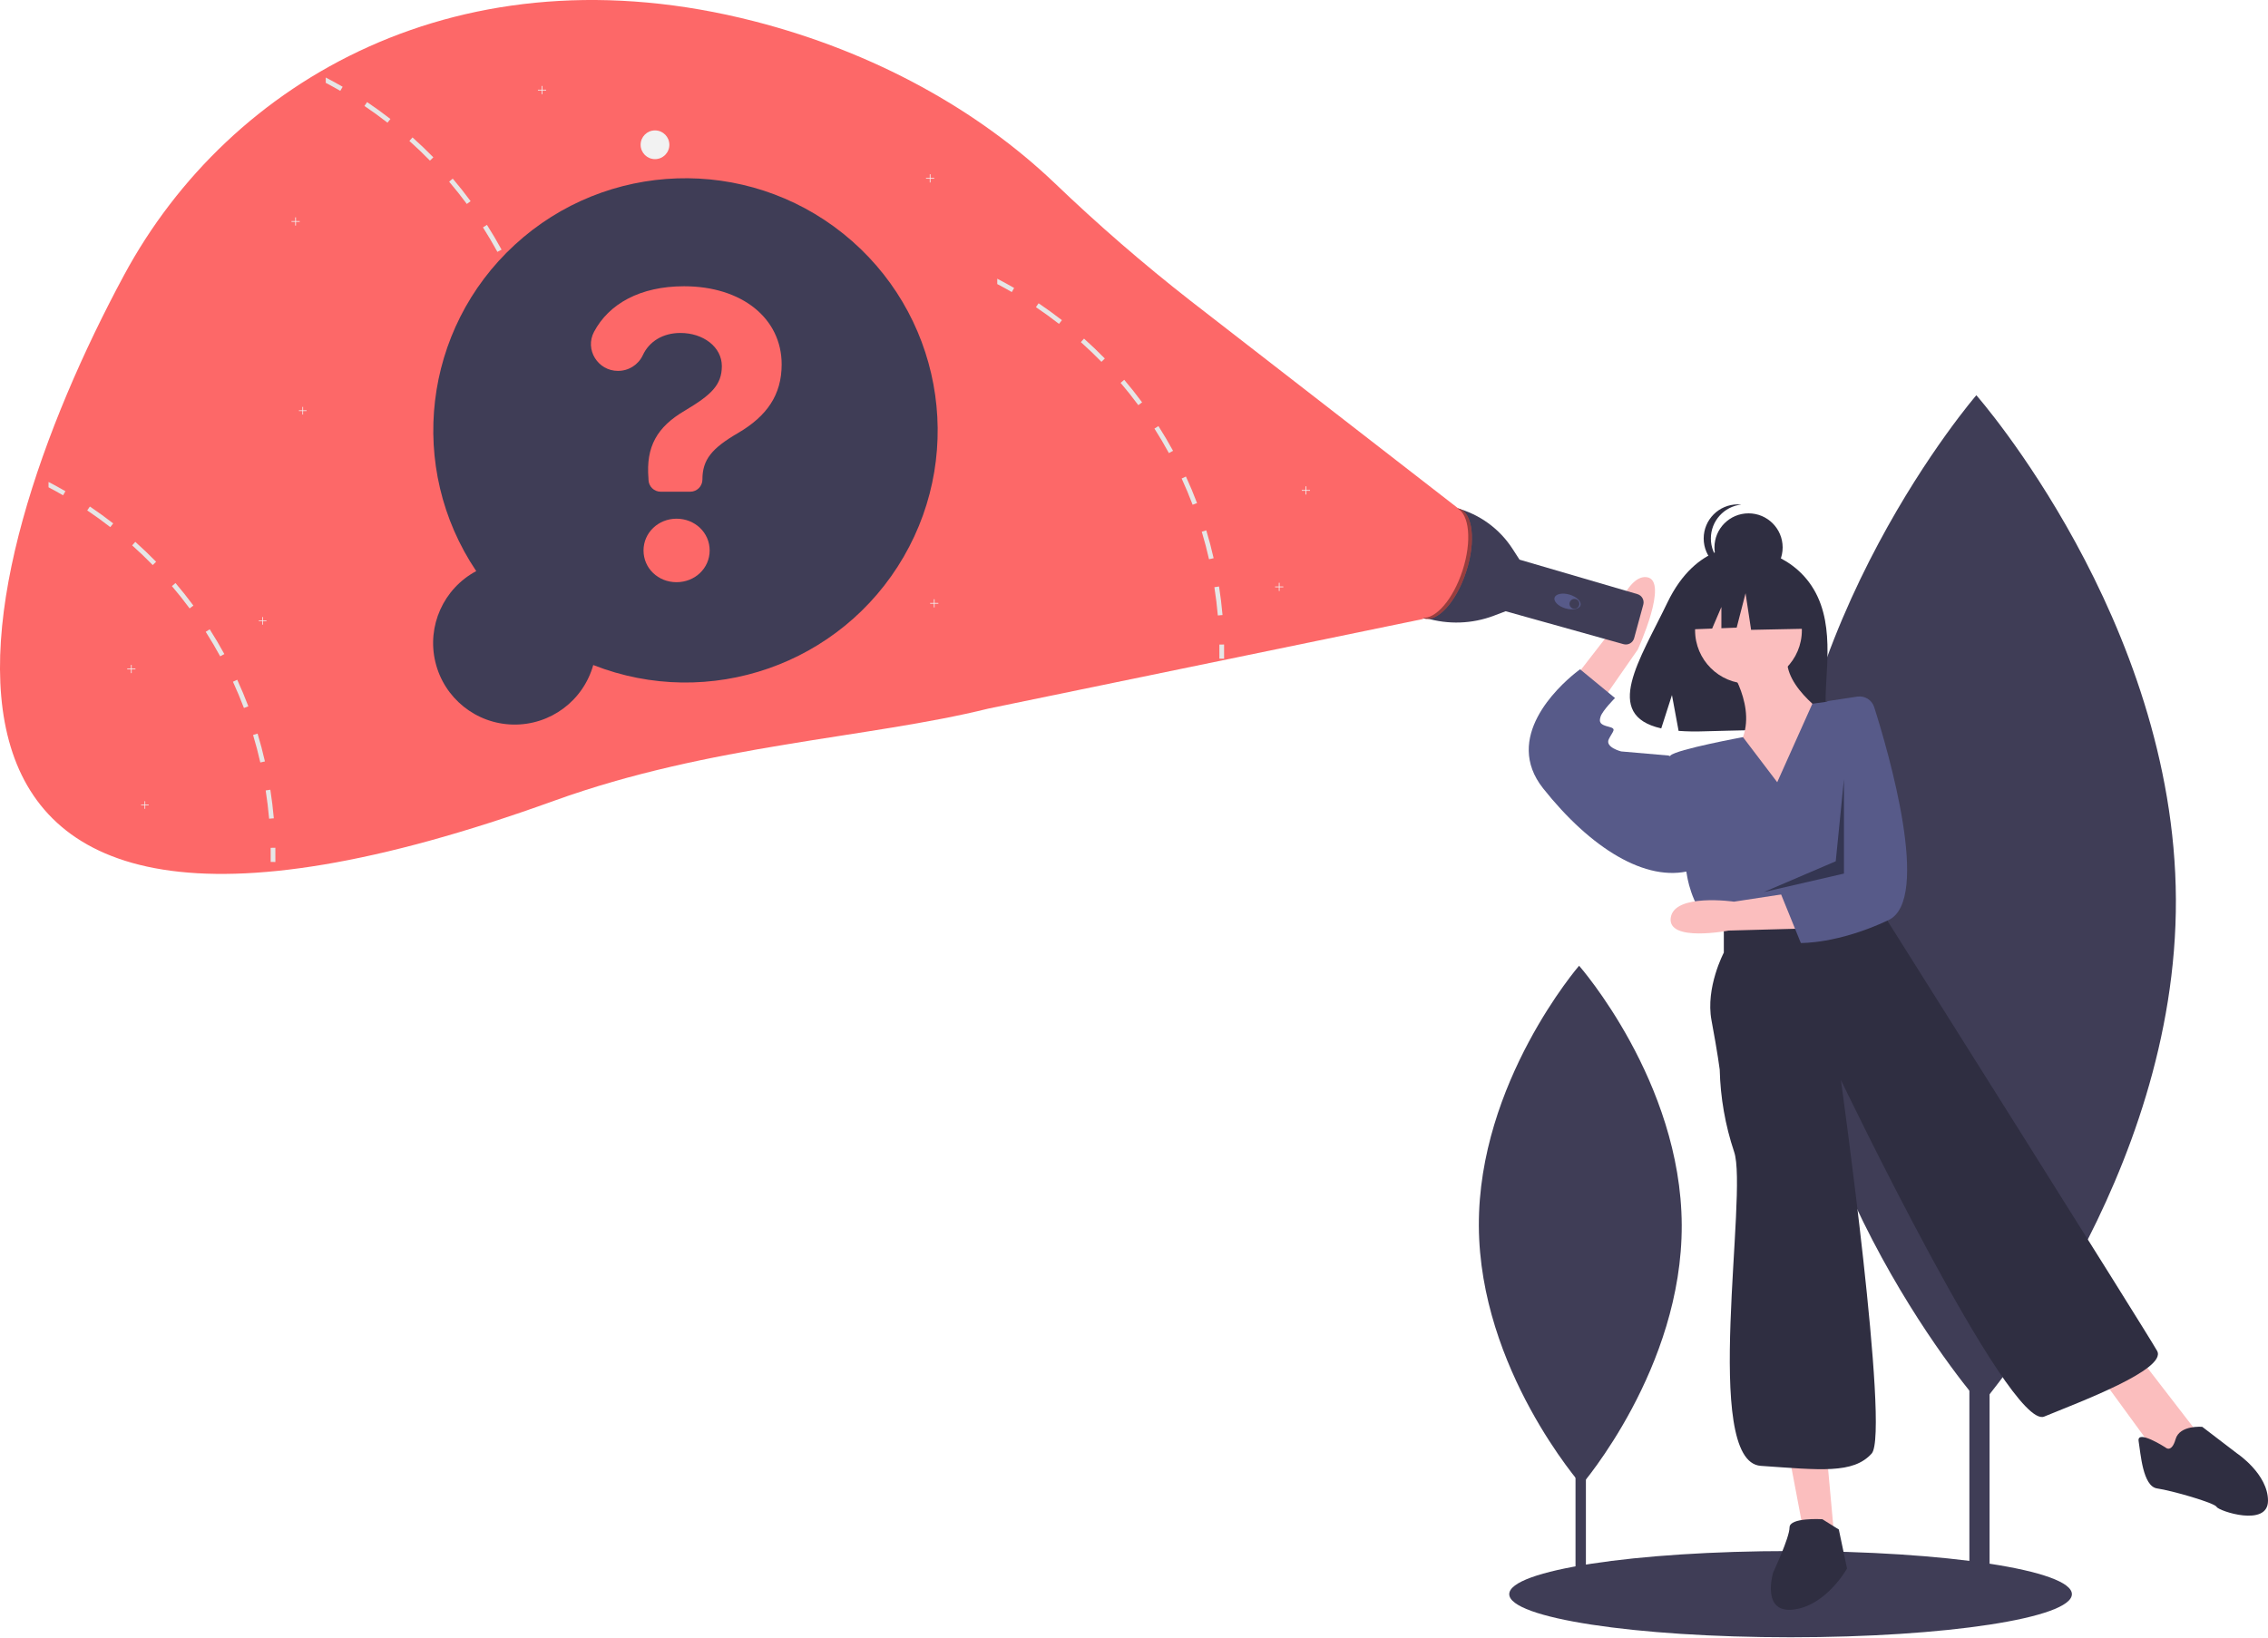
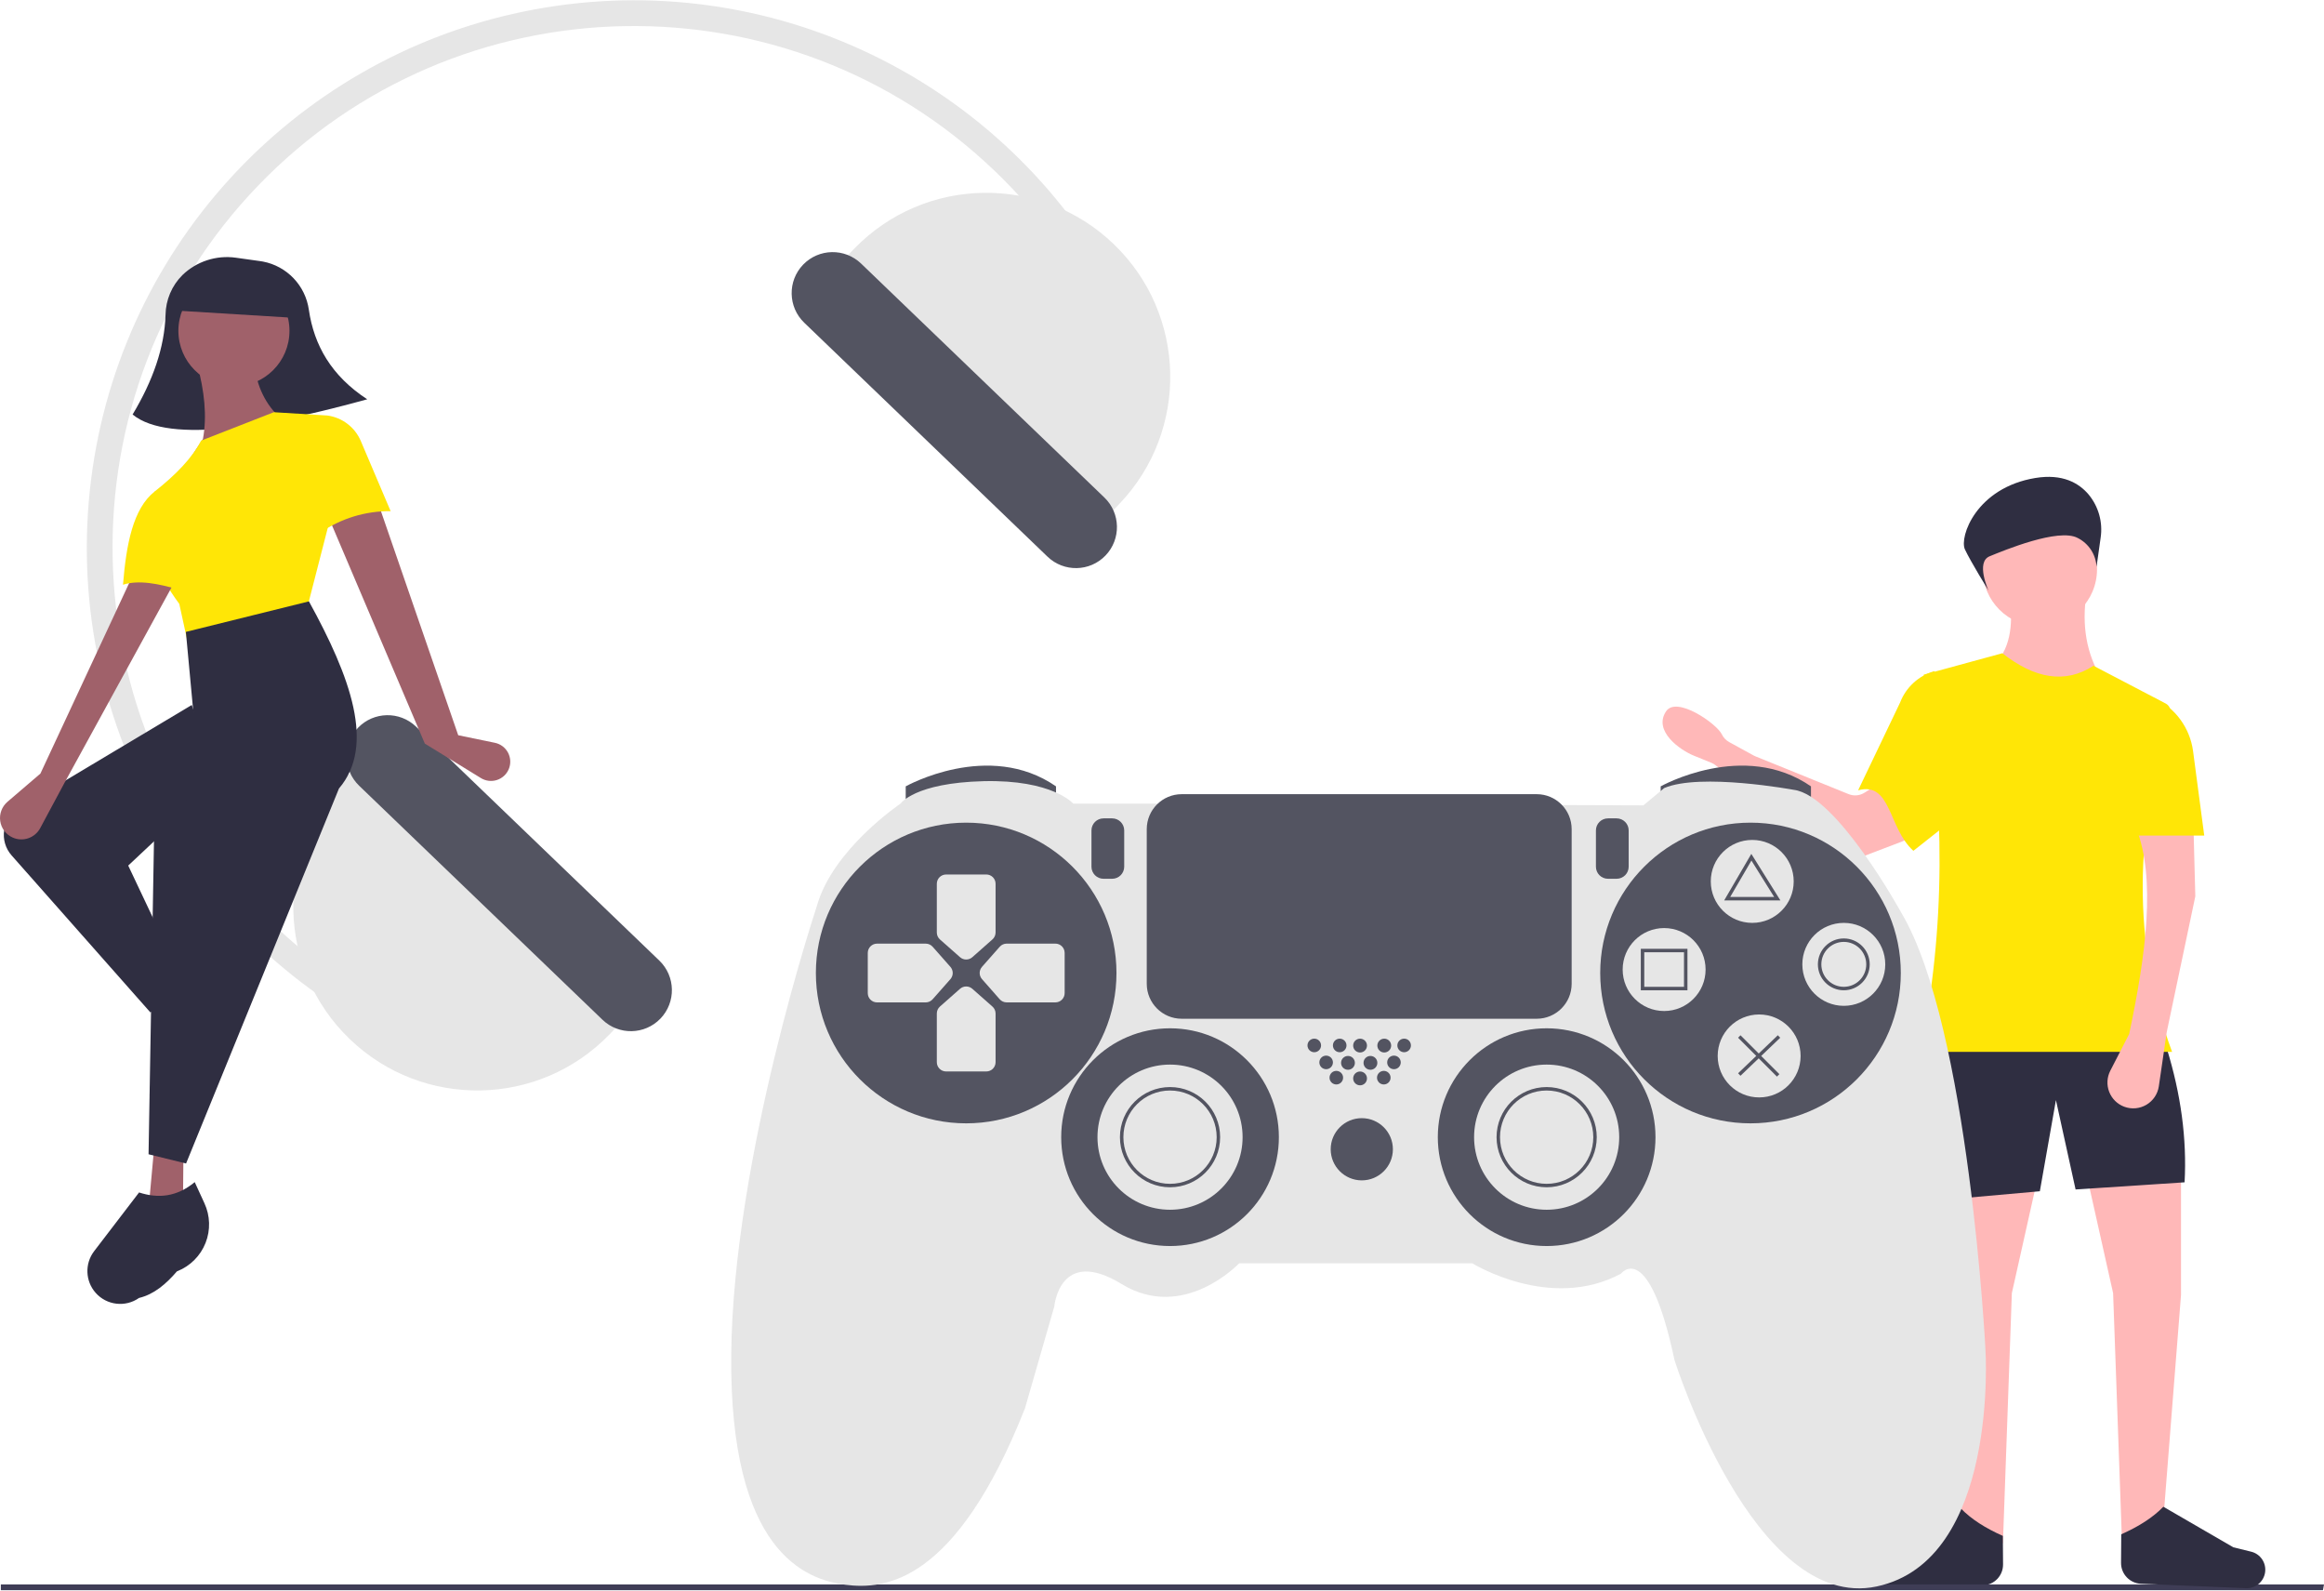
- <svg xmlns="http://www.w3.org/2000/svg" data-name="Layer 1" width="1104.469" height="797.515" viewBox="0 0 1104.469 797.515">
-   <rect x="959.049" y="388.464" width="9.832" height="388.345" fill="#3f3d56" />
-   <path d="M1107.38,489.196c.626,135.795-94.913,246.321-94.913,246.321s-96.553-109.641-97.179-245.435,94.913-246.321,94.913-246.321S1106.754,353.401,1107.38,489.196Z" transform="translate(-47.76569 -51.24247)" fill="#3f3d56" />
-   <rect x="767.244" y="571.186" width="5.057" height="199.735" fill="#3f3d56" />
-   <path d="M866.733,647.882c.322,69.842-48.816,126.689-48.816,126.689s-49.66-56.391-49.982-126.233,48.816-126.689,48.816-126.689S866.411,578.04,866.733,647.882Z" transform="translate(-47.76569 -51.24247)" fill="#3f3d56" />
-   <ellipse cx="871.969" cy="776.515" rx="137" ry="21" fill="#3f3d56" />
-   <path d="M931.034,338.324c-11.607-19.612-34.57-20.526-34.57-20.526s-22.376-2.861-36.731,27.008c-13.379,27.841-31.845,54.722-2.973,61.239l5.215-16.232,3.23,17.44a112.967,112.967,0,0,0,12.353.211c30.92-.998,60.366.292,59.418-10.803C935.715,381.911,942.202,357.194,931.034,338.324Z" transform="translate(-47.76569 -51.24247)" fill="#2f2e41" />
-   <path d="M889.234,375.258s15,21,6,38,21,35,21,35l22-48s-26-17-19-33Z" transform="translate(-47.76569 -51.24247)" fill="#fbbebe" />
-   <circle cx="851.469" cy="307.015" r="26" fill="#fbbebe" />
-   <path d="M809.255,388.313l21.728-28.034s7.651-29.385,18.731-27.895-4.377,35.24-4.377,35.24l-21.589,31.031Z" transform="translate(-47.76569 -51.24247)" fill="#fbbebe" />
-   <polygon points="871.469 710.015 878.469 747.015 893.469 751.015 889.469 707.015 871.469 710.015" fill="#fbbebe" />
-   <polygon points="1022.469 670.015 1049.469 707.015 1060.469 712.015 1069.469 697.015 1042.469 662.015 1022.469 670.015" fill="#fbbebe" />
-   <path d="M913.234,432.258l-16.681-21.959s-32.319,5.959-35.319,8.959,8,58,8,58,2,15,11,23l9,6,74-15,2.782-32.926a86.41,86.41,0,0,0-22.782-66.074l0,0-12.876,1.76Z" transform="translate(-47.76569 -51.24247)" fill="#575a89" />
-   <path d="M865.234,421.258l-5-2-23-2s-8-2-6-6,4-5,0-6-5-2-4-5,7-9,7-9l-17-14s-.92.651-2.407,1.855c-8.44,6.834-35.147,31.489-15.593,56.145,23,29,50,46,72,40Z" transform="translate(-47.76569 -51.24247)" fill="#575a89" />
-   <path d="M887.234,501.258v14s-9,17-6,33,4,24,4,24a136.533,136.533,0,0,0,7,40c7,20-16,151,13,153s45,4,54-6-15-182-15-182,82,171,99,164,60-23,55-32-131-209-131-209l-4-9Z" transform="translate(-47.76569 -51.24247)" fill="#2f2e41" />
-   <path d="M935.234,791.258s-16-1-16,4-8,22-8,22-6,20,10,18,26-20,26-20l-4-19Z" transform="translate(-47.76569 -51.24247)" fill="#2f2e41" />
-   <path d="M1102.234,756.258s-14-9-13-3,2,22,9,23,28,7,29,9,25,10,25-3-15-23-15-23l-17-13s-11-1-13,6S1102.234,756.258,1102.234,756.258Z" transform="translate(-47.76569 -51.24247)" fill="#2f2e41" />
-   <circle cx="851.508" cy="266.654" r="16.604" fill="#2f2e41" />
-   <path d="M880.922,313.528a16.604,16.604,0,0,1,14.856-16.51,16.772,16.772,0,0,0-1.748-.093,16.604,16.604,0,1,0,0,33.208,16.772,16.772,0,0,0,1.748-.093A16.604,16.604,0,0,1,880.922,313.528Z" transform="translate(-47.76569 -51.24247)" fill="#2f2e41" />
-   <polygon points="878.136 285.191 855.45 273.307 824.12 278.169 817.638 306.797 833.774 306.176 838.282 295.659 838.282 306.003 845.727 305.717 850.048 288.972 852.749 306.797 879.217 306.257 878.136 285.191" fill="#2f2e41" />
-   <path d="M924.544,503.574l-34.987.946s-29.854,5.809-28.179-6.241,30.799-7.835,30.799-7.835l31.88-4.863Z" transform="translate(-47.76569 -51.24247)" fill="#fbbebe" />
-   <path d="M952.226,390.562a7.467,7.467,0,0,1,8.236,5.128c6.849,21.584,27.951,93.813,6.985,103.723-24.694,11.672-42.714,11.158-42.714,11.158l-9.645-23.748,8.781-8.24,9.374-60.275,4.492-25.55Z" transform="translate(-47.76569 -51.24247)" fill="#575a89" />
-   <polygon points="897.969 379.515 893.969 419.515 858.969 434.515 897.969 425.515 897.969 379.515" opacity="0.4" />
-   <path d="M756.98,298.705h0a46.84,46.84,0,0,1,27.352,19.87l3.271,5.066.165.21L845.153,340.641a4.183,4.183,0,0,1,2.861,5.115l-4.455,16.335a4.183,4.183,0,0,1-5.161,2.928l-57.4-16.044-.001.002-5.765,2.179a51.515,51.515,0,0,1-33.122,1.126h0Z" transform="translate(-47.76569 -51.24247)" fill="#3f3d56" />
-   <ellipse cx="811.107" cy="344.233" rx="3.504" ry="6.57" transform="translate(205.1751 974.7836) rotate(-73.69006)" fill="#575a89" />
-   <circle cx="766.716" cy="294.14" r="2.409" fill="#3f3d56" />
-   <ellipse cx="749.694" cy="325.728" rx="28.09" ry="12.703" transform="translate(160.8404 887.1541) rotate(-72.0342)" fill="#fd6868" />
-   <path d="M759.994,329.124c4.611-14.22,3.357-27.472-2.711-30.355a5.891,5.891,0,0,1,1.076.238c6.673,2.164,8.204,15.881,3.419,30.639s-14.074,24.967-20.748,22.803a5.863,5.863,0,0,1-.708-.284C746.886,353,755.461,343.104,759.994,329.124Z" transform="translate(-47.76569 -51.24247)" opacity="0.4" />
-   <path d="M757.734,298.758,627.497,197.732a861.922,861.922,0,0,1-66.215-57.386C524.156,104.959,473.758,76.666,415.08,61.602,272.519,25.005,159.582,89.897,108.214,185.181c-78.495,145.604-138.65,381.879,209.394,256.11,76.117-27.506,153.165-30.429,211.586-44.918l211.54-43.616Z" transform="translate(-47.76569 -51.24247)" fill="#fd6868" />
-   <circle cx="318.969" cy="70.515" r="7" fill="#f2f2f2" />
-   <polygon points="454.949 86.695 453.127 86.695 453.127 84.873 452.771 84.873 452.771 86.695 450.949 86.695 450.949 87.051 452.771 87.051 452.771 88.873 453.127 88.873 453.127 87.051 454.949 87.051 454.949 86.695" fill="#f2f2f2" />
-   <polygon points="637.949 238.695 636.127 238.695 636.127 236.873 635.771 236.873 635.771 238.695 633.949 238.695 633.949 239.051 635.771 239.051 635.771 240.873 636.127 240.873 636.127 239.051 637.949 239.051 637.949 238.695" fill="#f2f2f2" />
-   <polygon points="624.949 285.695 623.127 285.695 623.127 283.873 622.771 283.873 622.771 285.695 620.949 285.695 620.949 286.051 622.771 286.051 622.771 287.873 623.127 287.873 623.127 286.051 624.949 286.051 624.949 285.695" fill="#f2f2f2" />
-   <polygon points="65.949 325.695 64.127 325.695 64.127 323.873 63.771 323.873 63.771 325.695 61.949 325.695 61.949 326.051 63.771 326.051 63.771 327.873 64.127 327.873 64.127 326.051 65.949 326.051 65.949 325.695" fill="#f2f2f2" />
-   <polygon points="145.949 107.695 144.127 107.695 144.127 105.873 143.771 105.873 143.771 107.695 141.949 107.695 141.949 108.051 143.771 108.051 143.771 109.873 144.127 109.873 144.127 108.051 145.949 108.051 145.949 107.695" fill="#f2f2f2" />
-   <polygon points="456.949 293.695 455.127 293.695 455.127 291.873 454.771 291.873 454.771 293.695 452.949 293.695 452.949 294.051 454.771 294.051 454.771 295.873 455.127 295.873 455.127 294.051 456.949 294.051 456.949 293.695" fill="#f2f2f2" />
-   <polygon points="265.949 43.695 264.127 43.695 264.127 41.873 263.771 41.873 263.771 43.695 261.949 43.695 261.949 44.051 263.771 44.051 263.771 45.873 264.127 45.873 264.127 44.051 265.949 44.051 265.949 43.695" fill="#f2f2f2" />
-   <path d="M314.415,238.915l-2.27.35c.71,4.54,1.27,9.18,1.68,13.77l2.29-.2C315.705,248.185,315.135,243.505,314.415,238.915Z" transform="translate(-47.76569 -51.24247)" fill="#e6e6e6" />
-   <path d="M308.205,211.575l-2.2.67c1.33,4.4,2.52,8.91,3.53,13.4l2.25-.51C310.755,220.595,309.545,216.035,308.205,211.575Z" transform="translate(-47.76569 -51.24247)" fill="#e6e6e6" />
-   <path d="M298.295,185.355l-2.09.96c1.92,4.19,3.72,8.49,5.35,12.79l2.15-.81C302.055,193.945,300.245,189.585,298.295,185.355Z" transform="translate(-47.76569 -51.24247)" fill="#e6e6e6" />
-   <path d="M284.895,160.775l-1.94,1.23c2.47,3.88,4.84,7.9,7.04,11.93l2.02-1.1C289.795,168.755,287.395,164.695,284.895,160.775Z" transform="translate(-47.76569 -51.24247)" fill="#e6e6e6" />
-   <path d="M268.235,138.245l-1.75,1.49c2.98,3.5,5.88,7.16,8.62,10.86l1.84-1.37C274.185,145.485,271.255,141.785,268.235,138.245Z" transform="translate(-47.76569 -51.24247)" fill="#e6e6e6" />
-   <path d="M248.655,118.185l-1.53,1.71c3.44,3.07,6.81,6.3,10.02,9.59l1.65-1.61C255.545,124.545,252.135,121.285,248.655,118.185Z" transform="translate(-47.76569 -51.24247)" fill="#e6e6e6" />
-   <path d="M226.535,100.965l-1.29,1.9c3.82,2.57,7.6,5.31,11.23,8.14l1.42-1.81C234.215,106.335,230.395,103.565,226.535,100.965Z" transform="translate(-47.76569 -51.24247)" fill="#e6e6e6" />
-   <path d="M206.405,89.005v2.6c2.39,1.25,4.76,2.56,7.08,3.9l1.15-1.99Q210.585,91.175,206.405,89.005Z" transform="translate(-47.76569 -51.24247)" fill="#e6e6e6" />
-   <path d="M314.57,267.221l2.299-.042c.042,2.321.045,4.655.009,6.936l-2.298-.036C314.614,271.824,314.611,269.516,314.57,267.221Z" transform="translate(-47.76569 -51.24247)" fill="#e6e6e6" />
-   <path d="M179.415,435.915l-2.27.35c.71,4.54,1.27,9.18,1.68,13.77l2.29-.2C180.705,445.185,180.135,440.505,179.415,435.915Z" transform="translate(-47.76569 -51.24247)" fill="#e6e6e6" />
-   <path d="M173.205,408.575l-2.2.67c1.33,4.4,2.52,8.91,3.53,13.4l2.25-.51C175.755,417.595,174.545,413.035,173.205,408.575Z" transform="translate(-47.76569 -51.24247)" fill="#e6e6e6" />
-   <path d="M163.295,382.355l-2.09.96c1.92,4.19,3.72,8.49,5.35,12.79l2.15-.81C167.055,390.945,165.245,386.585,163.295,382.355Z" transform="translate(-47.76569 -51.24247)" fill="#e6e6e6" />
-   <path d="M149.895,357.775l-1.94,1.23c2.47,3.88,4.84,7.9,7.04,11.93l2.02-1.1C154.795,365.755,152.395,361.695,149.895,357.775Z" transform="translate(-47.76569 -51.24247)" fill="#e6e6e6" />
-   <path d="M133.235,335.245l-1.75,1.49c2.98,3.5,5.88,7.16,8.62,10.86l1.84-1.37C139.185,342.485,136.255,338.785,133.235,335.245Z" transform="translate(-47.76569 -51.24247)" fill="#e6e6e6" />
-   <path d="M113.655,315.185l-1.53,1.71c3.44,3.07,6.81,6.3,10.02,9.59l1.65-1.61C120.545,321.545,117.135,318.285,113.655,315.185Z" transform="translate(-47.76569 -51.24247)" fill="#e6e6e6" />
-   <path d="M91.535,297.965l-1.29,1.9c3.82,2.57,7.6,5.31,11.23,8.14l1.42-1.81C99.215,303.335,95.395,300.565,91.535,297.965Z" transform="translate(-47.76569 -51.24247)" fill="#e6e6e6" />
-   <path d="M71.405,286.005v2.6c2.39,1.25,4.76,2.56,7.08,3.9l1.15-1.99Q75.585,288.175,71.405,286.005Z" transform="translate(-47.76569 -51.24247)" fill="#e6e6e6" />
-   <path d="M179.57,464.221l2.299-.042c.042,2.321.045,4.655.009,6.936l-2.298-.036C179.614,468.824,179.611,466.516,179.57,464.221Z" transform="translate(-47.76569 -51.24247)" fill="#e6e6e6" />
-   <path d="M641.415,336.915l-2.27.35c.71,4.54,1.27,9.18,1.68,13.77l2.29-.2C642.705,346.185,642.135,341.505,641.415,336.915Z" transform="translate(-47.76569 -51.24247)" fill="#e6e6e6" />
-   <path d="M635.205,309.575l-2.2.67c1.33,4.4,2.52,8.91,3.53,13.4l2.25-.51C637.755,318.595,636.545,314.035,635.205,309.575Z" transform="translate(-47.76569 -51.24247)" fill="#e6e6e6" />
-   <path d="M625.295,283.355l-2.09.96c1.92,4.19,3.72,8.49,5.35,12.79l2.15-.81C629.055,291.945,627.245,287.585,625.295,283.355Z" transform="translate(-47.76569 -51.24247)" fill="#e6e6e6" />
-   <path d="M611.895,258.775l-1.94,1.23c2.47,3.88,4.84,7.9,7.04,11.93l2.02-1.1C616.795,266.755,614.395,262.695,611.895,258.775Z" transform="translate(-47.76569 -51.24247)" fill="#e6e6e6" />
-   <path d="M595.235,236.245l-1.75,1.49c2.98,3.5,5.88,7.16,8.62,10.86l1.84-1.37C601.185,243.485,598.255,239.785,595.235,236.245Z" transform="translate(-47.76569 -51.24247)" fill="#e6e6e6" />
-   <path d="M575.655,216.185l-1.53,1.71c3.44,3.07,6.81,6.3,10.02,9.59l1.65-1.61C582.545,222.545,579.135,219.285,575.655,216.185Z" transform="translate(-47.76569 -51.24247)" fill="#e6e6e6" />
-   <path d="M553.535,198.965l-1.29,1.9c3.82,2.57,7.6,5.31,11.23,8.14l1.42-1.81C561.215,204.335,557.395,201.565,553.535,198.965Z" transform="translate(-47.76569 -51.24247)" fill="#e6e6e6" />
-   <path d="M533.405,187.005v2.6c2.39,1.25,4.76,2.56,7.08,3.9l1.15-1.99Q537.585,189.175,533.405,187.005Z" transform="translate(-47.76569 -51.24247)" fill="#e6e6e6" />
-   <path d="M641.57,365.221l2.299-.042c.042,2.321.045,4.655.009,6.936l-2.298-.036C641.614,369.824,641.611,367.516,641.57,365.221Z" transform="translate(-47.76569 -51.24247)" fill="#e6e6e6" />
-   <polygon points="149.295 199.895 147.6 199.895 147.6 198.199 147.269 198.199 147.269 199.895 145.573 199.895 145.573 200.225 147.269 200.225 147.269 201.921 147.6 201.921 147.6 200.225 149.295 200.225 149.295 199.895" fill="#f2f2f2" />
-   <polygon points="129.754 302.252 128.059 302.252 128.059 300.556 127.728 300.556 127.728 302.252 126.032 302.252 126.032 302.583 127.728 302.583 127.728 304.278 128.059 304.278 128.059 302.583 129.754 302.583 129.754 302.252" fill="#f2f2f2" />
-   <polygon points="72.417 391.959 70.721 391.959 70.721 390.264 70.39 390.264 70.39 391.959 68.695 391.959 68.695 392.29 70.39 392.29 70.39 393.986 70.721 393.986 70.721 392.29 72.417 392.29 72.417 391.959" fill="#f2f2f2" />
-   <path d="M279.684,329.425a122.811,122.811,0,1,1,56.982,45.751,39.726,39.726,0,1,1-56.982-45.751Z" transform="translate(-47.76569 -51.24247)" fill="#3f3d56" />
-   <path d="M380.894,190.679c28.154,0,47.524,15.616,47.524,38.064,0,14.865-7.207,25.151-21.097,33.334-13.063,7.583-17.493,13.139-17.493,22.748h0a5.931,5.931,0,0,1-5.931,5.931H369.504a5.931,5.931,0,0,1-5.928-5.724l-.026-.732c-1.276-15.466,4.129-25.076,17.718-33.034,12.688-7.583,18.019-12.388,18.019-21.697s-9.009-16.142-20.196-16.142c-8.503,0-15.231,4.139-18.318,10.896a13.252,13.252,0,0,1-12.112,7.573h0c-9.752,0-16.194-10.371-11.634-18.99C344.243,199.271,359.465,190.679,380.894,190.679ZM361.148,319.362c0-8.634,7.207-15.466,16.067-15.466,8.934,0,16.142,6.757,16.142,15.466s-7.207,15.466-16.142,15.466-16.067-6.757-16.067-15.466Z" transform="translate(-47.76569 -51.24247)" fill="#fd6868" />
+ <svg xmlns="http://www.w3.org/2000/svg" width="883.272" height="604.198" viewBox="0 0 883.272 604.198" role="img" artist="Katerina Limpitsouni" source="https://undraw.co/">
+   <path d="M916.662,400.177q18.262,19.152,40.749,6.112c-6.291-10.082-7.789-21.048-6.112-32.599H922.095C923.389,383.841,923.041,393.293,916.662,400.177Z" transform="translate(-158.3639 -147.9008)" fill="#ffb8b8" />
+   <polygon points="806.517 586.416 822.138 578.267 828.929 492.015 828.929 446.512 792.934 445.833 803.121 491.336 806.517 586.416" fill="#ffb8b8" />
+   <polygon points="761.238 586.416 745.618 578.267 738.827 492.015 738.827 446.512 774.821 445.833 764.634 491.336 761.238 586.416" fill="#ffb8b8" />
+   <path d="M895.608,603.921l38.032-3.396,6.112-34.636,7.471,33.957,41.428-2.717c.905-16.502-1.394-33.486-6.791-50.936L890.854,544.156Z" transform="translate(-158.3639 -147.9008)" fill="#2f2e41" />
+   <path d="M856.078,473.842l-45.749-35.228a6.654,6.654,0,0,0-1.552-.891l-6.649-2.705c-5.341-2.173-15.513-9.4-10.552-16.842,4-6,19.311,4.748,21.195,8.73a6.578,6.578,0,0,0,2.789,2.951l9.297,5.095a6.654,6.654,0,0,0,.698.331l35.396,14.347a6.654,6.654,0,0,0,6.063-.547l6.417-4.069a6.654,6.654,0,0,1,10.09,4.326l2.121,10.704a6.654,6.654,0,0,1-4.157,7.511l-18.977,7.234A6.654,6.654,0,0,1,856.078,473.842Z" transform="translate(-158.3639 -147.9008)" fill="#ffb8b8" />
+   <path d="M864.576,448.175c12.666-3.397,11.336,14.299,21,23l19-15-11.005-53.281h0a19.803,19.803,0,0,0-13.049,11.949Z" transform="translate(-158.3639 -147.9008)" fill="#ffe606" />
+   <path d="M888.137,547.552h95.76c-15.498-41.763-13.989-84.717-.793-128.488a3.263,3.263,0,0,0-1.604-3.84L954.015,400.856c-10.789,7.02-22.385,4.863-34.636-4.754l-29.882,8.15C897.631,453.109,897.862,500.962,888.137,547.552Z" transform="translate(-158.3639 -147.9008)" fill="#ffe606" />
+   <path d="M912.082,750.268l-39.907,1.692a7.045,7.045,0,0,1-7.266-5.996h0a7.045,7.045,0,0,1,5.29-7.885l6.769-1.659,26.604-15.42c3.941,4.081,9.369,7.532,16.004,10.471l.078,10.842A7.906,7.906,0,0,1,912.082,750.268Z" transform="translate(-158.3639 -147.9008)" fill="#2f2e41" />
+   <polygon points="882.877 604.198 0.321 604.198 0.321 602.017 883.272 602.017 882.877 604.198" fill="#3f3d56" />
+   <path d="M972.07,749.662l39.907,1.692a7.045,7.045,0,0,0,7.266-5.996h0a7.045,7.045,0,0,0-5.29-7.885l-6.769-1.659-26.604-15.42c-3.941,4.081-9.369,7.532-16.004,10.471l-.078,10.842A7.906,7.906,0,0,0,972.07,749.662Z" transform="translate(-158.3639 -147.9008)" fill="#2f2e41" />
+   <circle cx="775.276" cy="216.281" r="21.733" fill="#ffb8b8" />
+   <path d="M967.598,540.76l-7.18,13.961a9.818,9.818,0,0,0,5.283,13.683h0a9.818,9.818,0,0,0,13.162-7.776l2.996-20.547L992.726,488.466l-.679-25.808H970.314C977.727,481.853,974.05,510.166,967.598,540.76Z" transform="translate(-158.3639 -147.9008)" fill="#ffb8b8" />
+   <path d="M966.918,465.375h29.203l-4.239-32.027a26.235,26.235,0,0,0-14.777-20.267h0Z" transform="translate(-158.3639 -147.9008)" fill="#ffe606" />
+   <path d="M956.745,352.211a20.895,20.895,0,0,0-4.568-16.413c-3.708-4.388-9.923-7.979-20.234-6.285-22.497,3.696-28.985,22.425-26.781,27.135s8.96,15.628,8.96,15.628-4.958-10.808.423-13.008,26.207-10.867,33.476-6.962a13.028,13.028,0,0,1,7.165,10.975Z" transform="translate(-158.3639 -147.9008)" fill="#2f2e41" />
+   <path d="M584.773,261.764l-8.738,4.434a197.756,197.756,0,0,0-39.44-53.181c-78.782-75.738-204.492-73.262-280.23,5.52s-73.262,204.492,5.52,280.23A198.061,198.061,0,0,0,312.786,534.292l-4.274,8.816A207.991,207.991,0,1,1,584.773,261.764Z" transform="translate(-158.3639 -147.9008)" fill="#e6e6e6" />
+   <path d="M289.156,444.051A69.924,69.924,0,0,0,389.971,540.971l12.038-12.522L301.194,431.529Z" transform="translate(-158.3639 -147.9008)" fill="#e6e6e6" />
+   <path d="M294.439,424.417a15.606,15.606,0,0,0,.434,22.041l92.467,88.895a15.588,15.588,0,0,0,21.606-22.475l-92.467-88.895A15.606,15.606,0,0,0,294.439,424.417Z" transform="translate(-158.3639 -147.9008)" fill="#535461" />
+   <path d="M571.774,351.862l12.038-12.522a69.924,69.924,0,0,0-100.815-96.92l-12.038,12.522Z" transform="translate(-158.3639 -147.9008)" fill="#e6e6e6" />
+   <path d="M463.587,248.473a15.606,15.606,0,0,0,.434,22.041l92.467,88.895a15.588,15.588,0,0,0,21.606-22.475l-92.467-88.895A15.606,15.606,0,0,0,463.587,248.473Z" transform="translate(-158.3639 -147.9008)" fill="#535461" />
+   <path d="M502.593,453.907v-7.223s31.517-17.728,57.124,0v6.566Z" transform="translate(-158.3639 -147.9008)" fill="#535461" />
+   <path d="M789.529,453.907v-7.223s31.517-17.728,57.124,0v6.566Z" transform="translate(-158.3639 -147.9008)" fill="#535461" />
+   <path d="M597.144,453.251H566.284s-7.879-9.192-34.143-8.536-31.517,8.536-31.517,8.536-25.936,17.4-31.845,39.068c0,0-31.845,95.536-32.502,170.389s28.234,85.358,43.336,87.328,42.023-.657,68.287-66.974L559.061,644.322s1.97-22.981,25.608-8.536,44.649-7.879,44.649-7.879h88.641s29.547,18.385,56.468,3.94c0,0,10.506-13.789,20.355,32.83,0,0,30.204,95.864,76.823,86.015s41.366-89.955,41.366-89.955-6.238-122.457-31.845-165.792c0,0-24.623-44.977-41.038-46.947,0,0-35.457-6.566-49.245-.657l-7.879,6.566Z" transform="translate(-158.3639 -147.9008)" fill="#e6e6e6" />
+   <circle cx="367.21" cy="369.697" r="57.124" fill="#535461" />
+   <circle cx="665.308" cy="369.697" r="57.124" fill="#535461" />
+   <path d="M535.528,504.86l-7.617,6.737a3.532,3.532,0,0,1-4.668,0l-7.63-6.737a3.526,3.526,0,0,1-1.195-2.626V483.697a3.533,3.533,0,0,1,3.533-3.526h15.266a3.526,3.526,0,0,1,3.533,3.519V502.22A3.526,3.526,0,0,1,535.528,504.86Z" transform="translate(-158.3639 -147.9008)" fill="#e6e6e6" />
+   <path d="M535.528,530.329l-7.617-6.73a3.533,3.533,0,0,0-4.668,0l-7.63,6.737a3.526,3.526,0,0,0-1.195,2.626v18.516a3.526,3.526,0,0,0,3.519,3.533h15.279a3.526,3.526,0,0,0,3.533-3.519V532.969A3.526,3.526,0,0,0,535.528,530.329Z" transform="translate(-158.3639 -147.9008)" fill="#e6e6e6" />
+   <path d="M512.843,527.565l6.737-7.63a3.532,3.532,0,0,0,0-4.668l-6.737-7.63a3.533,3.533,0,0,0-2.626-1.195H491.7a3.533,3.533,0,0,0-3.526,3.533v15.266a3.526,3.526,0,0,0,3.519,3.533h18.529A3.526,3.526,0,0,0,512.843,527.565Z" transform="translate(-158.3639 -147.9008)" fill="#e6e6e6" />
+   <path d="M538.312,527.565l-6.724-7.636a3.526,3.526,0,0,1,0-4.668l6.737-7.63a3.526,3.526,0,0,1,2.626-1.195h18.516a3.526,3.526,0,0,1,3.533,3.519V525.234a3.526,3.526,0,0,1-3.519,3.533H540.958A3.526,3.526,0,0,1,538.312,527.565Z" transform="translate(-158.3639 -147.9008)" fill="#e6e6e6" />
+   <circle cx="444.69" cy="432.074" r="41.366" fill="#535461" />
+   <circle cx="587.829" cy="432.074" r="41.366" fill="#535461" />
+   <circle cx="444.69" cy="432.074" r="27.577" fill="#e6e6e6" />
+   <path d="M603.054,599.016A19.041,19.041,0,1,1,622.095,579.975,19.063,19.063,0,0,1,603.054,599.016Zm0-36.77a17.728,17.728,0,1,0,17.728,17.728A17.748,17.748,0,0,0,603.054,562.247Z" transform="translate(-158.3639 -147.9008)" fill="#535461" />
+   <circle cx="587.829" cy="432.074" r="27.577" fill="#e6e6e6" />
+   <path d="M746.193,599.016a19.041,19.041,0,1,1,19.041-19.041A19.063,19.063,0,0,1,746.193,599.016Zm0-36.77a17.728,17.728,0,1,0,17.728,17.728A17.748,17.748,0,0,0,746.193,562.247Z" transform="translate(-158.3639 -147.9008)" fill="#535461" />
+   <circle cx="517.572" cy="436.67" r="11.819" fill="#535461" />
+   <circle cx="499.509" cy="397.222" r="2.58" fill="#535461" />
+   <circle cx="509.175" cy="397.222" r="2.58" fill="#535461" />
+   <circle cx="507.888" cy="409.467" r="2.58" fill="#535461" />
+   <circle cx="516.916" cy="409.75" r="2.626" fill="#535461" />
+   <circle cx="525.931" cy="409.467" r="2.58" fill="#535461" />
+   <circle cx="504.02" cy="403.67" r="2.58" fill="#535461" />
+   <circle cx="512.32" cy="403.84" r="2.626" fill="#535461" />
+   <circle cx="520.856" cy="403.84" r="2.626" fill="#535461" />
+   <circle cx="529.798" cy="403.67" r="2.58" fill="#535461" />
+   <circle cx="516.916" cy="397.274" r="2.626" fill="#535461" />
+   <circle cx="526.108" cy="397.274" r="2.626" fill="#535461" />
+   <circle cx="533.666" cy="397.222" r="2.58" fill="#535461" />
+   <path d="M577.774,458.847a4.586,4.586,0,0,0-4.581,4.581V477.217a4.586,4.586,0,0,0,4.581,4.581h3.283a4.586,4.586,0,0,0,4.581-4.581V463.428a4.586,4.586,0,0,0-4.581-4.581Z" transform="translate(-158.3639 -147.9008)" fill="#535461" />
+   <path d="M769.502,458.847a4.586,4.586,0,0,0-4.581,4.581V477.217a4.586,4.586,0,0,0,4.581,4.581h3.283a4.586,4.586,0,0,0,4.581-4.581V463.428a4.586,4.586,0,0,0-4.581-4.581Z" transform="translate(-158.3639 -147.9008)" fill="#535461" />
+   <circle cx="665.965" cy="334.897" r="15.758" fill="#e6e6e6" />
+   <circle cx="632.478" cy="368.384" r="15.758" fill="#e6e6e6" />
+   <circle cx="700.765" cy="366.414" r="15.758" fill="#e6e6e6" />
+   <circle cx="668.591" cy="401.214" r="15.758" fill="#e6e6e6" />
+   <path d="M607.485,449.654a13.296,13.296,0,0,0-13.281,13.281v58.766a13.296,13.296,0,0,0,13.281,13.281H742.417a13.296,13.296,0,0,0,13.281-13.281V462.936A13.296,13.296,0,0,0,742.417,449.654Z" transform="translate(-158.3639 -147.9008)" fill="#535461" />
+   <path d="M835.035,490.02H813.665l10.316-17.685ZM815.951,488.707h16.713l-8.645-13.832Z" transform="translate(-158.3639 -147.9008)" fill="#535461" />
+   <path d="M799.706,524.164H781.978V508.405h17.728Zm-16.415-1.313H798.393V509.718H783.291Z" transform="translate(-158.3639 -147.9008)" fill="#535461" />
+   <path d="M859.129,524.164a9.849,9.849,0,1,1,9.849-9.849A9.86,9.86,0,0,1,859.129,524.164Zm0-18.385a8.536,8.536,0,1,0,8.536,8.536A8.546,8.546,0,0,0,859.129,505.779Z" transform="translate(-158.3639 -147.9008)" fill="#535461" />
+   <rect x="826.135" y="538.668" width="1.313" height="20.893" transform="translate(-304.4849 597.5607) rotate(-45)" fill="#535461" />
+   <rect x="816.506" y="548.294" width="20.898" height="1.313" transform="translate(-308.4265 576.0851) rotate(-43.734)" fill="#535461" />
+   <path d="M297.935,299.615c-35.851,9.884-75.108,17.324-89.175,5.781,7.702-12.822,12.144-25.459,12.521-37.867a21.772,21.772,0,0,1,6.408-15.103,24.371,24.371,0,0,1,20.328-6.606l9.304,1.306q.47.066.935.15A21.759,21.759,0,0,1,275.75,265.612C277.711,279.066,284.303,290.714,297.935,299.615Z" transform="translate(-158.3639 -147.9008)" fill="#2f2e41" />
+   <path d="M332.517,427.259l13.937,2.874a7.32,7.32,0,0,1,5.244,10.067v0a7.32,7.32,0,0,1-10.557,3.338l-21.319-13.112L283.611,345.3l18.756-5.425Z" transform="translate(-158.3639 -147.9008)" fill="#a0616a" />
+   <polygon points="74.869 391.06 64.316 394.129 56.328 377.632 64.451 373.399 74.869 391.06" fill="#a0616a" />
+   <polygon points="69.507 461.743 56.559 458.315 58.586 436.07 69.729 436.756 69.507 461.743" fill="#a0616a" />
+   <path d="M229.221,523.539l-13.714,9.025L162.763,472.904a11.756,11.756,0,0,1,2.777-17.878l65.706-39.261,10.064,28.91-34.214,32.107Z" transform="translate(-158.3639 -147.9008)" fill="#2f2e41" />
+   <path d="M240.77,554.769q-.052.067-.103.134c-.876,5.132-2.416,9.813-5.853,13.202a10.229,10.229,0,0,1-12.423,5.611h0a10.229,10.229,0,0,1-7.093-10.894l2.563-22.905c6.147-1.413,10.835-4.909,13.208-11.71L237.042,532.275A15.705,15.705,0,0,1,240.77,554.769Z" transform="translate(-158.3639 -147.9008)" fill="#2f2e41" />
+   <circle cx="88.908" cy="125.702" r="21.108" fill="#a0616a" />
+   <path d="M265.551,307.345l-33.276,27.559L229.683,323.56l5.808-8.854c1.612-8.686.571-18.265-2.199-28.426l21.71.02C255.94,294.511,259.137,301.674,265.551,307.345Z" transform="translate(-158.3639 -147.9008)" fill="#a0616a" />
+   <path d="M274.919,379.635l-44.923,13.684-3.495-15.977c-8.419-11.304-12.078-21.621-6.571-30.038l-2.772-12.671c7.951-6.26,14.203-12.665,17.636-19.31l27.639-10.8,20.319,1.25,6,20.107Z" transform="translate(-158.3639 -147.9008)" fill="#ffe606" />
+   <path d="M306.833,342.123a46.281,46.281,0,0,0-26.823,8.218l2.742-44.57h0a16.176,16.176,0,0,1,12.744,9.701Z" transform="translate(-158.3639 -147.9008)" fill="#ffe606" />
+   <path d="M229.081,589.981l-14.258-3.509,2.099-121.153,19.146-20.967-4.286-26.581-2.773-29.777,46.768-11.597c15.808,28.703,25.362,54.799,11.415,71.1Z" transform="translate(-158.3639 -147.9008)" fill="#2f2e41" />
+   <path d="M225.806,630.886q-.096.038-.192.075c-4.14,4.807-8.689,8.727-14.408,10.106a12.466,12.466,0,0,1-16.497-1.949v0a12.466,12.466,0,0,1-.56-15.833l17.07-22.305c7.306,2.388,14.398,1.684,21.15-3.926l3.681,8.003A19.139,19.139,0,0,1,225.806,630.886Z" transform="translate(-158.3639 -147.9008)" fill="#2f2e41" />
+   <path d="M173.72,441.832l-12.515,10.715a8.121,8.121,0,0,0,1.941,13.571h0a8.121,8.121,0,0,0,10.499-3.565l9.05-16.88,41.504-75.739-15.61-2.934Z" transform="translate(-158.3639 -147.9008)" fill="#a0616a" />
+   <path d="M226.699,372.062c-8.107-2.447-15.7-3.888-21.589-1.986,1.235-15.276,3.779-28.923,12.05-35.444l11.758,1.381Z" transform="translate(-158.3639 -147.9008)" fill="#ffe606" />
+   <path d="M270.835,268.708l-45.145-2.778.556-9.029q23.639-15.939,45.145,2.778Z" transform="translate(-158.3639 -147.9008)" fill="#2f2e41" />
</svg>
